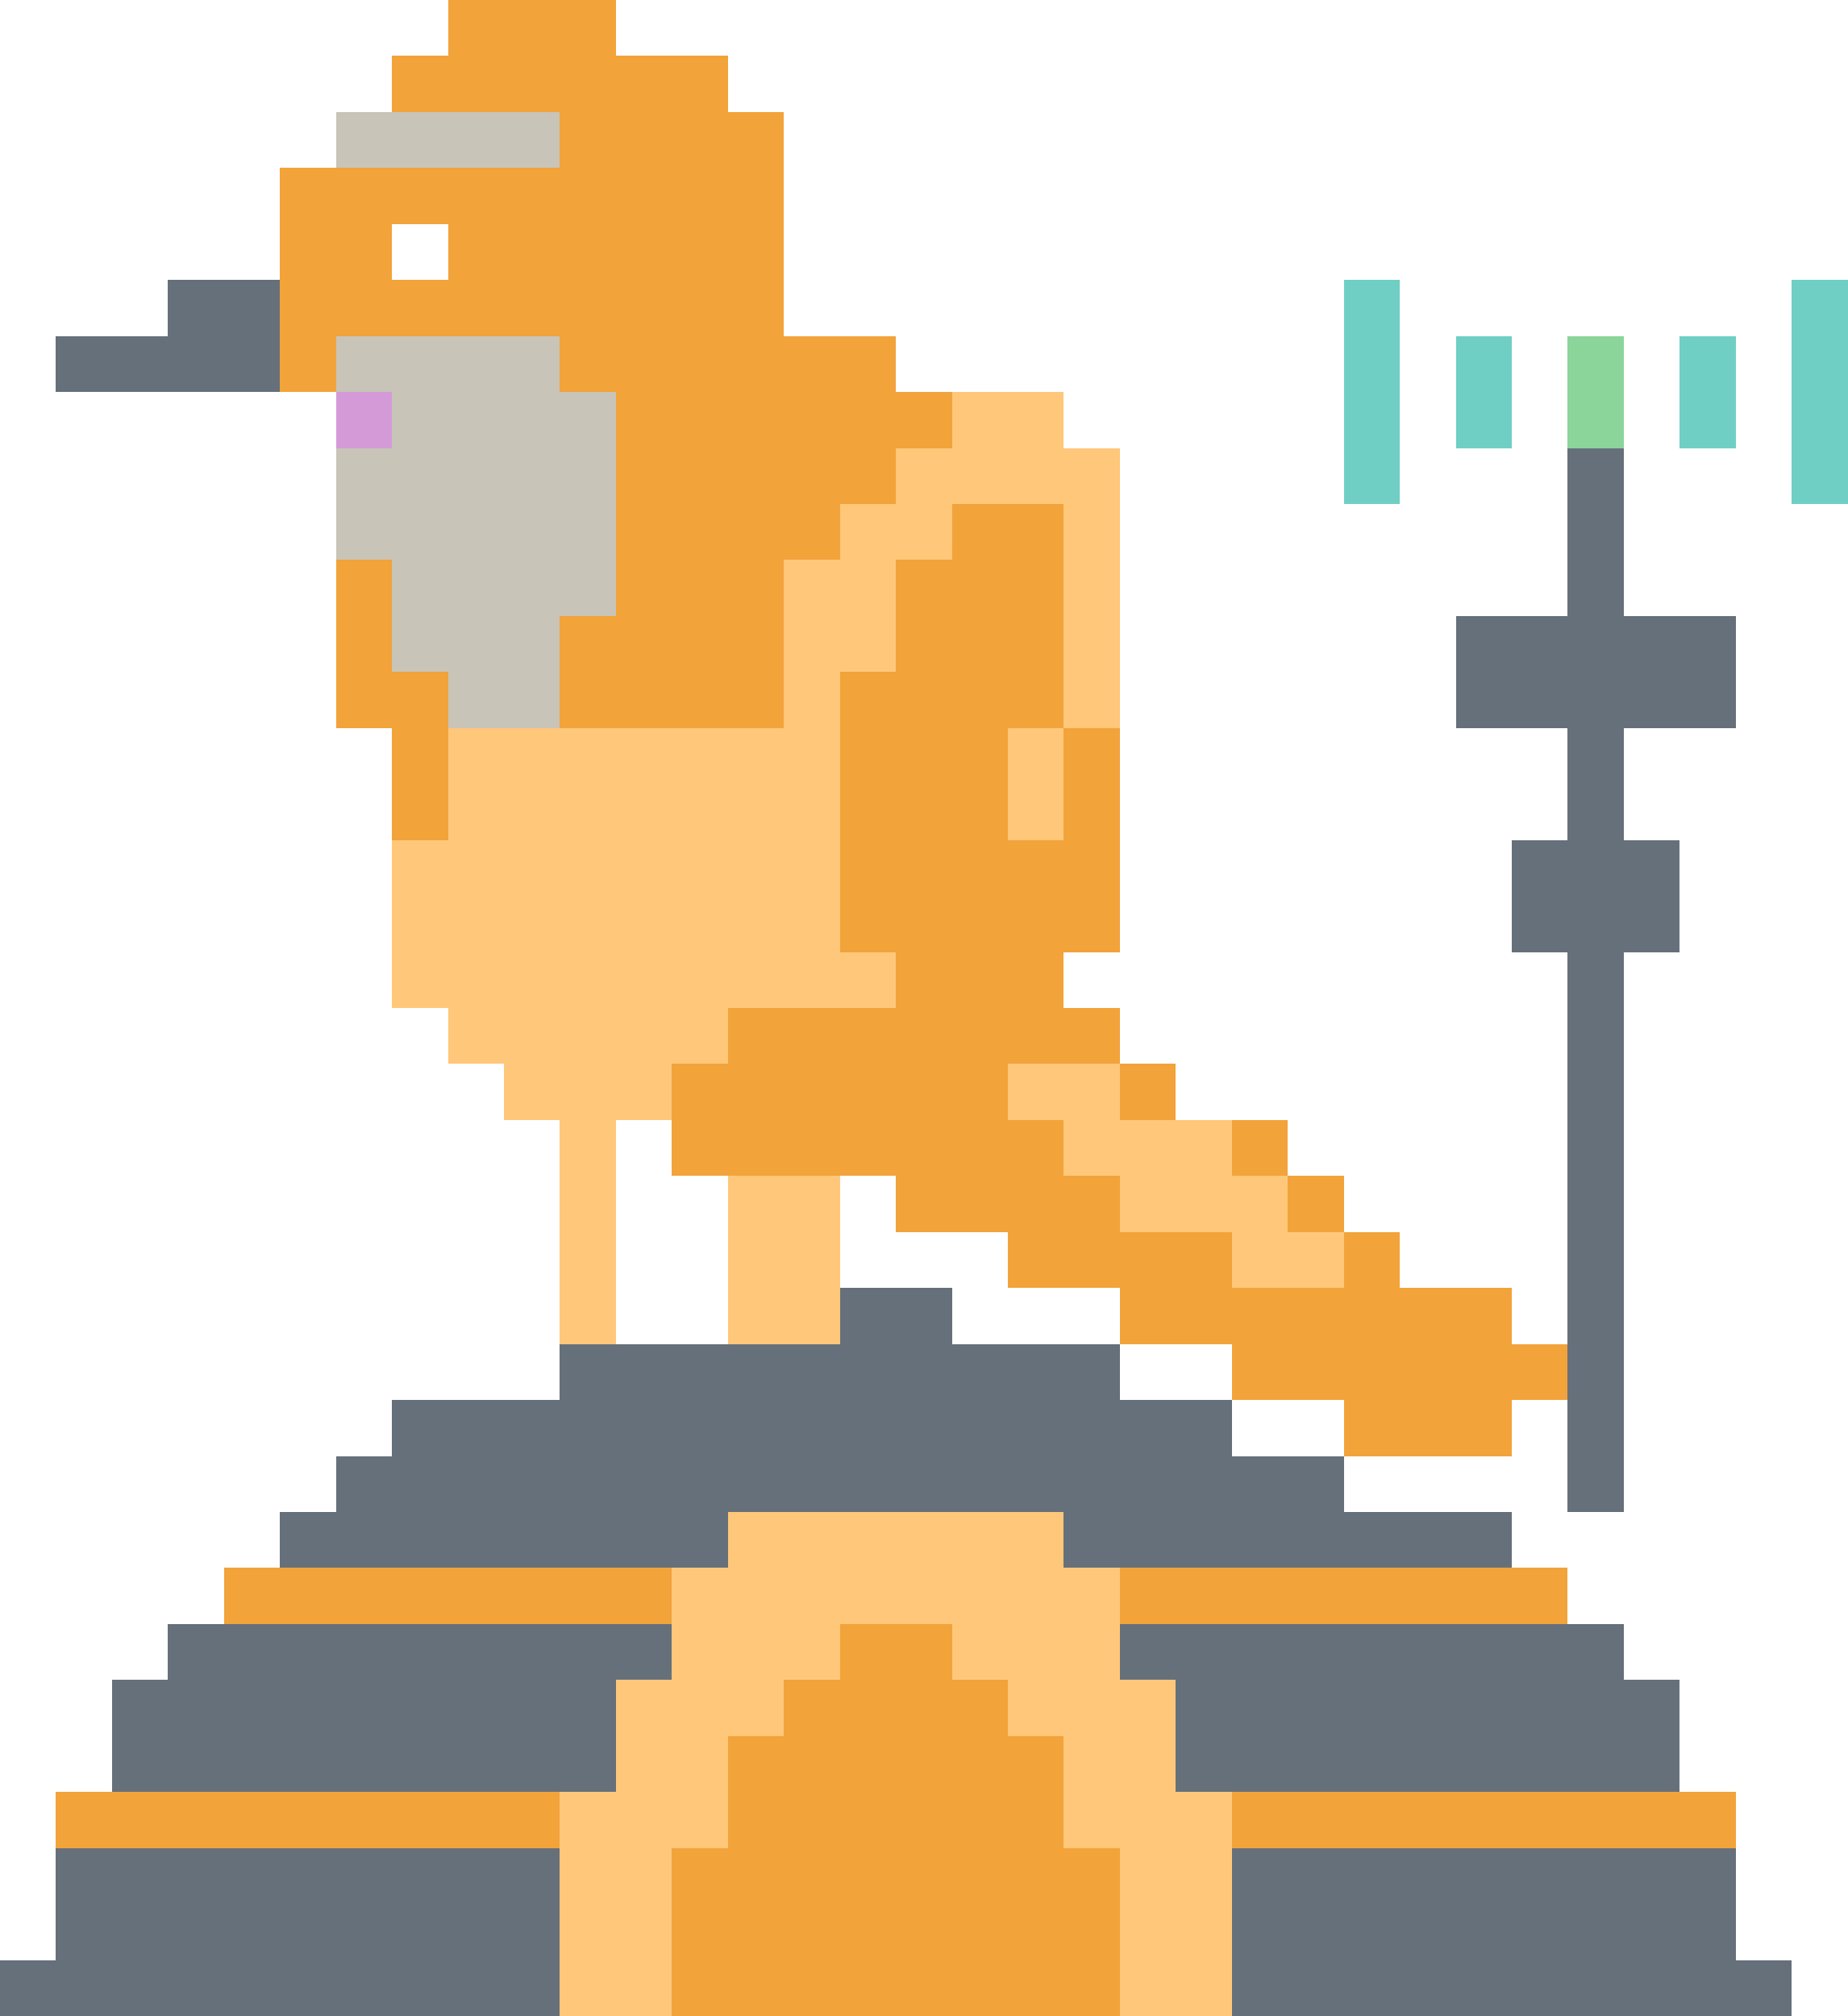
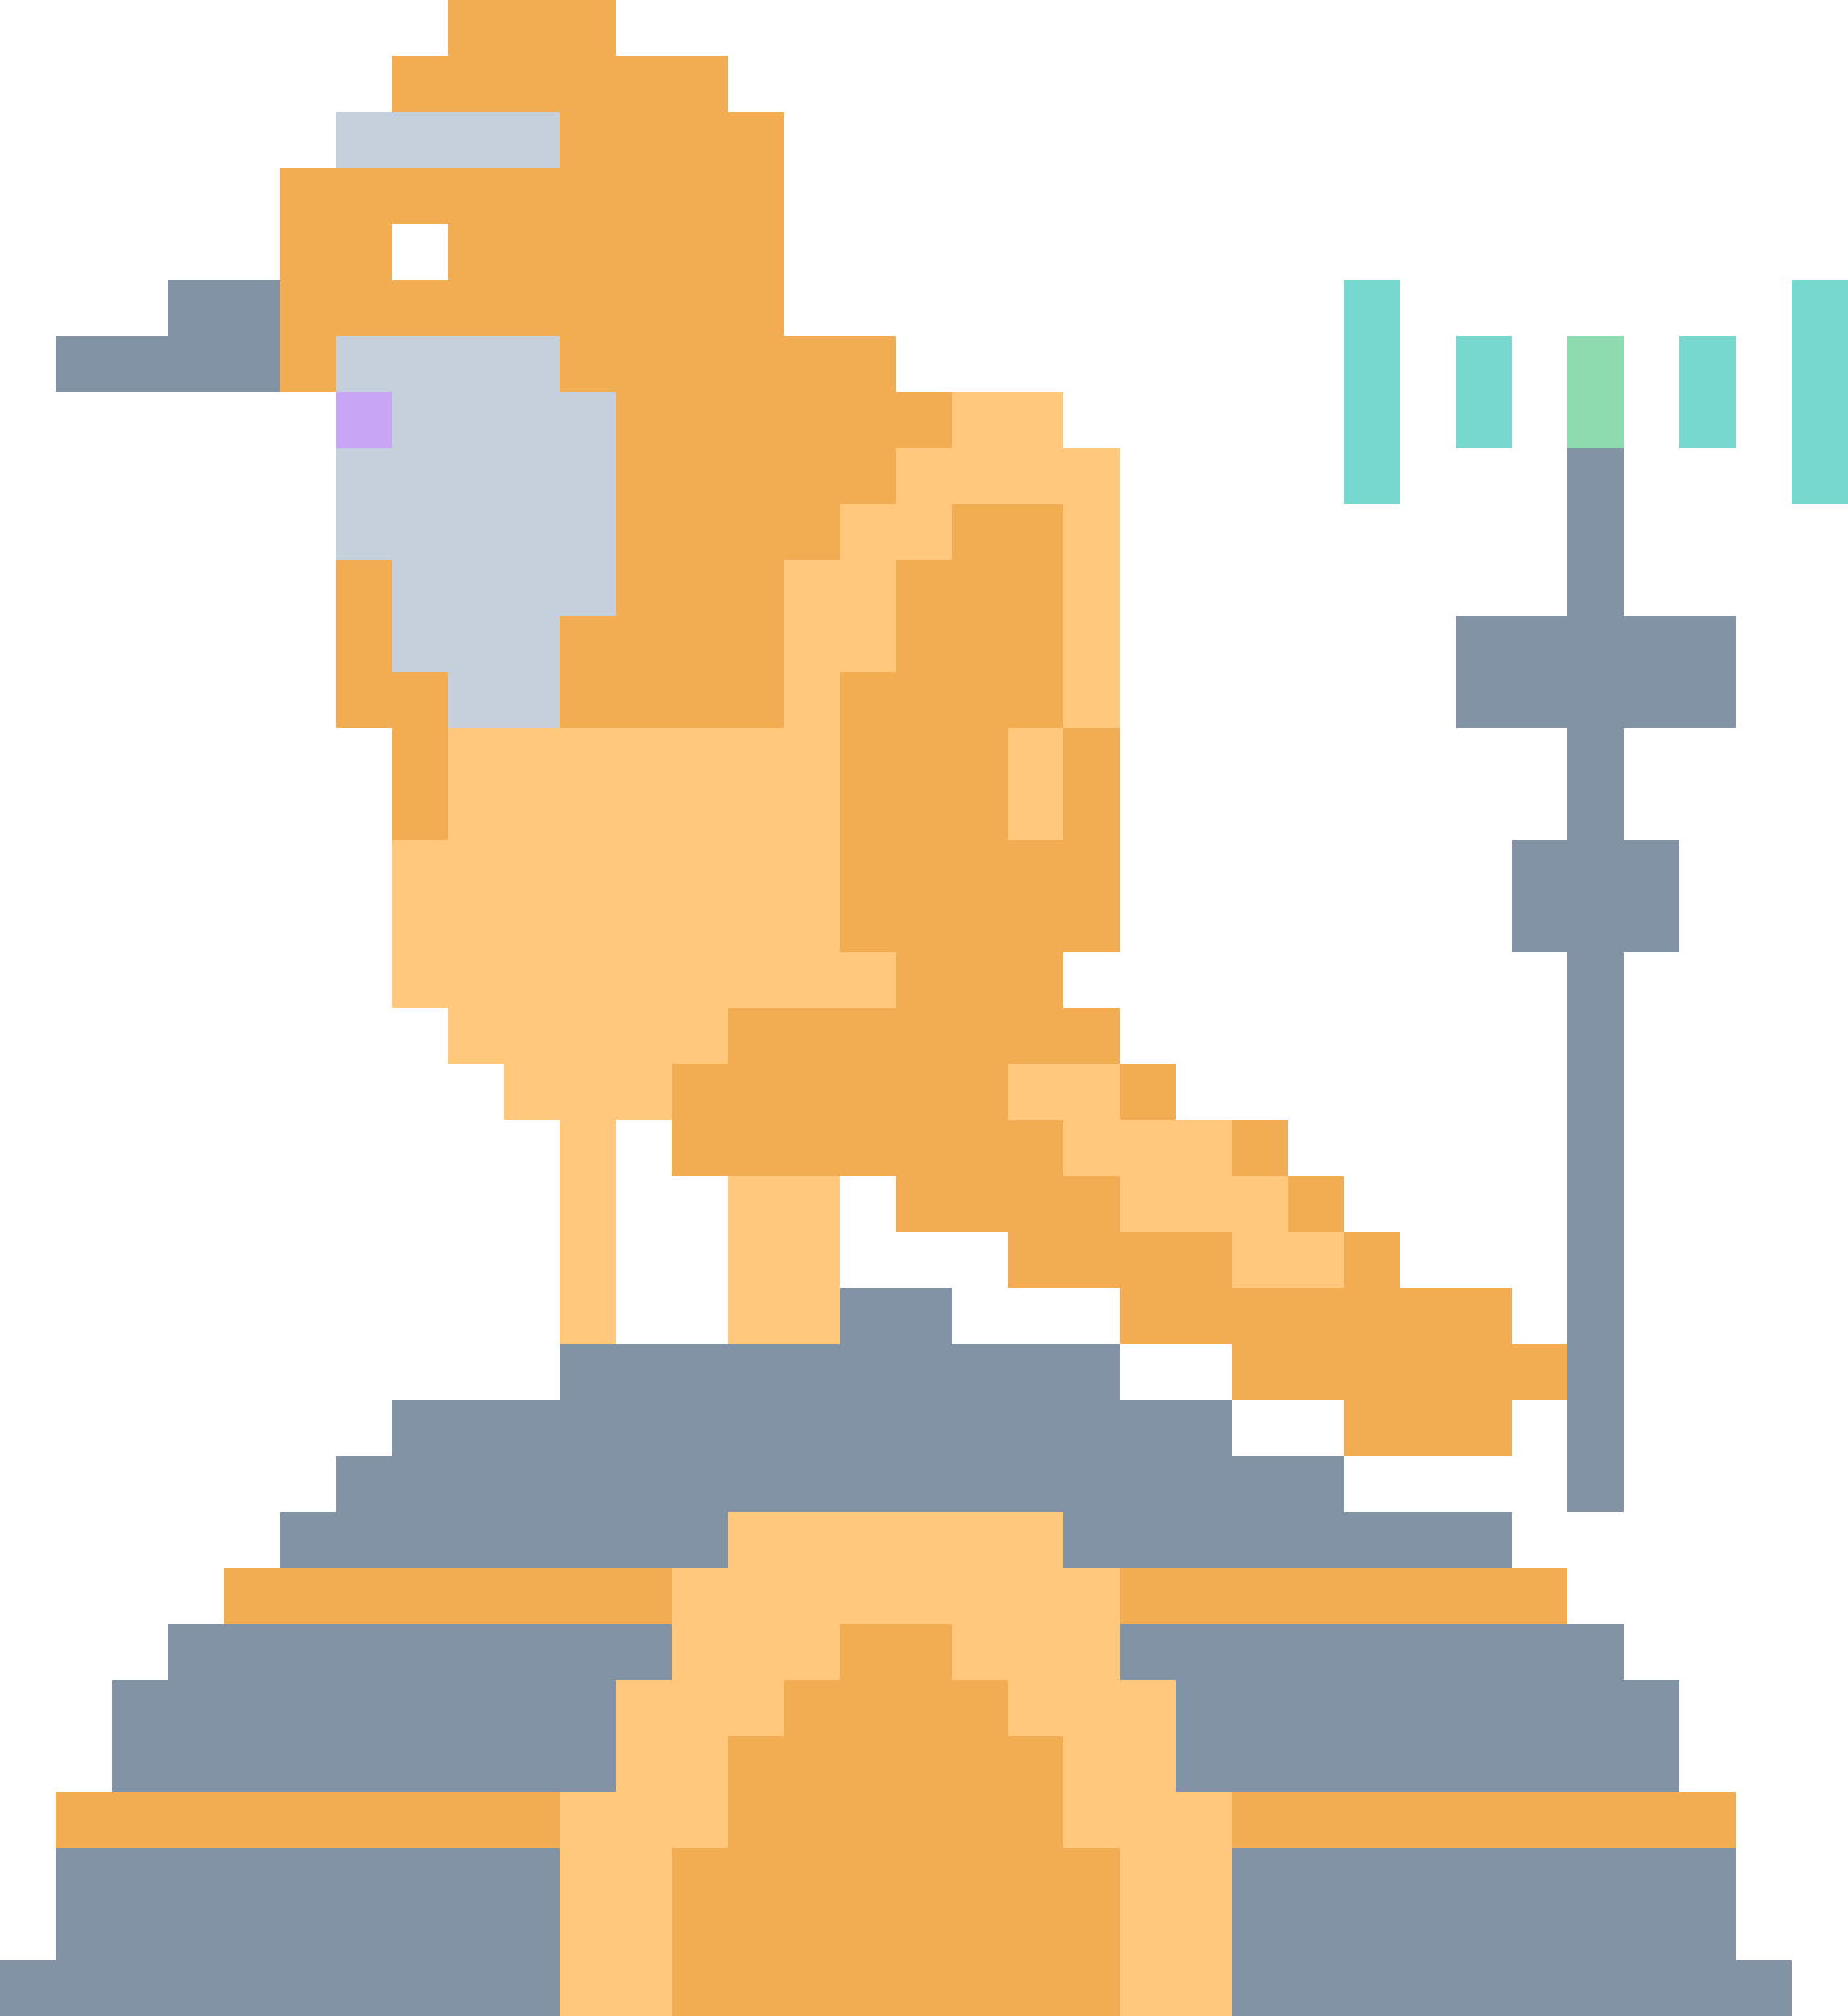
<svg xmlns="http://www.w3.org/2000/svg" viewBox="0 0 33 36" width="33" height="36" shape-rendering="crispEdges">
-   <rect x="8" y="0" width="3" height="1" fill="#F2A33A" />
-   <rect x="7" y="1" width="6" height="1" fill="#F2A33A" />
-   <rect x="6" y="2" width="4" height="1" fill="#C9C4B8" />
-   <rect x="10" y="2" width="4" height="1" fill="#F2A33A" />
-   <rect x="5" y="3" width="9" height="1" fill="#F2A33A" />
-   <rect x="5" y="4" width="2" height="1" fill="#F2A33A" />
-   <rect x="8" y="4" width="6" height="1" fill="#F2A33A" />
-   <rect x="3" y="5" width="2" height="1" fill="#66707B" />
-   <rect x="5" y="5" width="9" height="1" fill="#F2A33A" />
-   <rect x="24" y="5" width="1" height="1" fill="#6FCFC4" />
-   <rect x="32" y="5" width="1" height="1" fill="#6FCFC4" />
-   <rect x="1" y="6" width="4" height="1" fill="#66707B" />
-   <rect x="5" y="6" width="1" height="1" fill="#F2A33A" />
-   <rect x="6" y="6" width="4" height="1" fill="#C9C4B8" />
-   <rect x="10" y="6" width="6" height="1" fill="#F2A33A" />
-   <rect x="24" y="6" width="1" height="1" fill="#6FCFC4" />
-   <rect x="26" y="6" width="1" height="1" fill="#6FCFC4" />
-   <rect x="28" y="6" width="1" height="1" fill="#8BD49A" />
-   <rect x="30" y="6" width="1" height="1" fill="#6FCFC4" />
-   <rect x="32" y="6" width="1" height="1" fill="#6FCFC4" />
-   <rect x="6" y="7" width="1" height="1" fill="#D49AD8" />
-   <rect x="7" y="7" width="4" height="1" fill="#C9C4B8" />
-   <rect x="11" y="7" width="6" height="1" fill="#F2A33A" />
-   <rect x="17" y="7" width="2" height="1" fill="#FFC77A" />
-   <rect x="24" y="7" width="1" height="1" fill="#6FCFC4" />
-   <rect x="26" y="7" width="1" height="1" fill="#6FCFC4" />
-   <rect x="28" y="7" width="1" height="1" fill="#8BD49A" />
-   <rect x="30" y="7" width="1" height="1" fill="#6FCFC4" />
-   <rect x="32" y="7" width="1" height="1" fill="#6FCFC4" />
-   <rect x="6" y="8" width="5" height="1" fill="#C9C4B8" />
-   <rect x="11" y="8" width="5" height="1" fill="#F2A33A" />
-   <rect x="16" y="8" width="4" height="1" fill="#FFC77A" />
-   <rect x="24" y="8" width="1" height="1" fill="#6FCFC4" />
-   <rect x="28" y="8" width="1" height="1" fill="#66707B" />
-   <rect x="32" y="8" width="1" height="1" fill="#6FCFC4" />
-   <rect x="6" y="9" width="5" height="1" fill="#C9C4B8" />
-   <rect x="11" y="9" width="4" height="1" fill="#F2A33A" />
-   <rect x="15" y="9" width="2" height="1" fill="#FFC77A" />
-   <rect x="17" y="9" width="2" height="1" fill="#F2A33A" />
-   <rect x="19" y="9" width="1" height="1" fill="#FFC77A" />
-   <rect x="28" y="9" width="1" height="1" fill="#66707B" />
-   <rect x="6" y="10" width="1" height="1" fill="#F2A33A" />
-   <rect x="7" y="10" width="4" height="1" fill="#C9C4B8" />
-   <rect x="11" y="10" width="3" height="1" fill="#F2A33A" />
-   <rect x="14" y="10" width="2" height="1" fill="#FFC77A" />
-   <rect x="16" y="10" width="3" height="1" fill="#F2A33A" />
-   <rect x="19" y="10" width="1" height="1" fill="#FFC77A" />
-   <rect x="28" y="10" width="1" height="1" fill="#66707B" />
-   <rect x="6" y="11" width="1" height="1" fill="#F2A33A" />
-   <rect x="7" y="11" width="3" height="1" fill="#C9C4B8" />
-   <rect x="10" y="11" width="4" height="1" fill="#F2A33A" />
-   <rect x="14" y="11" width="2" height="1" fill="#FFC77A" />
-   <rect x="16" y="11" width="3" height="1" fill="#F2A33A" />
-   <rect x="19" y="11" width="1" height="1" fill="#FFC77A" />
-   <rect x="26" y="11" width="5" height="1" fill="#66707B" />
-   <rect x="6" y="12" width="2" height="1" fill="#F2A33A" />
-   <rect x="8" y="12" width="2" height="1" fill="#C9C4B8" />
-   <rect x="10" y="12" width="4" height="1" fill="#F2A33A" />
-   <rect x="14" y="12" width="1" height="1" fill="#FFC77A" />
-   <rect x="15" y="12" width="4" height="1" fill="#F2A33A" />
-   <rect x="19" y="12" width="1" height="1" fill="#FFC77A" />
-   <rect x="26" y="12" width="5" height="1" fill="#66707B" />
-   <rect x="7" y="13" width="1" height="1" fill="#F2A33A" />
-   <rect x="8" y="13" width="7" height="1" fill="#FFC77A" />
-   <rect x="15" y="13" width="3" height="1" fill="#F2A33A" />
-   <rect x="18" y="13" width="1" height="1" fill="#FFC77A" />
-   <rect x="19" y="13" width="1" height="1" fill="#F2A33A" />
-   <rect x="28" y="13" width="1" height="1" fill="#66707B" />
-   <rect x="7" y="14" width="1" height="1" fill="#F2A33A" />
-   <rect x="8" y="14" width="7" height="1" fill="#FFC77A" />
-   <rect x="15" y="14" width="3" height="1" fill="#F2A33A" />
-   <rect x="18" y="14" width="1" height="1" fill="#FFC77A" />
-   <rect x="19" y="14" width="1" height="1" fill="#F2A33A" />
-   <rect x="28" y="14" width="1" height="1" fill="#66707B" />
-   <rect x="7" y="15" width="8" height="1" fill="#FFC77A" />
-   <rect x="15" y="15" width="5" height="1" fill="#F2A33A" />
-   <rect x="27" y="15" width="3" height="1" fill="#66707B" />
-   <rect x="7" y="16" width="8" height="1" fill="#FFC77A" />
-   <rect x="15" y="16" width="5" height="1" fill="#F2A33A" />
-   <rect x="27" y="16" width="3" height="1" fill="#66707B" />
-   <rect x="7" y="17" width="9" height="1" fill="#FFC77A" />
-   <rect x="16" y="17" width="3" height="1" fill="#F2A33A" />
-   <rect x="28" y="17" width="1" height="1" fill="#66707B" />
-   <rect x="8" y="18" width="5" height="1" fill="#FFC77A" />
-   <rect x="13" y="18" width="7" height="1" fill="#F2A33A" />
-   <rect x="28" y="18" width="1" height="1" fill="#66707B" />
-   <rect x="9" y="19" width="3" height="1" fill="#FFC77A" />
-   <rect x="12" y="19" width="6" height="1" fill="#F2A33A" />
-   <rect x="18" y="19" width="2" height="1" fill="#FFC77A" />
-   <rect x="20" y="19" width="1" height="1" fill="#F2A33A" />
-   <rect x="28" y="19" width="1" height="1" fill="#66707B" />
-   <rect x="10" y="20" width="1" height="1" fill="#FFC77A" />
-   <rect x="12" y="20" width="7" height="1" fill="#F2A33A" />
-   <rect x="19" y="20" width="3" height="1" fill="#FFC77A" />
-   <rect x="22" y="20" width="1" height="1" fill="#F2A33A" />
-   <rect x="28" y="20" width="1" height="1" fill="#66707B" />
-   <rect x="10" y="21" width="1" height="1" fill="#FFC77A" />
-   <rect x="13" y="21" width="2" height="1" fill="#FFC77A" />
-   <rect x="16" y="21" width="4" height="1" fill="#F2A33A" />
-   <rect x="20" y="21" width="3" height="1" fill="#FFC77A" />
-   <rect x="23" y="21" width="1" height="1" fill="#F2A33A" />
-   <rect x="28" y="21" width="1" height="1" fill="#66707B" />
-   <rect x="10" y="22" width="1" height="1" fill="#FFC77A" />
-   <rect x="13" y="22" width="2" height="1" fill="#FFC77A" />
-   <rect x="18" y="22" width="4" height="1" fill="#F2A33A" />
-   <rect x="22" y="22" width="2" height="1" fill="#FFC77A" />
-   <rect x="24" y="22" width="1" height="1" fill="#F2A33A" />
-   <rect x="28" y="22" width="1" height="1" fill="#66707B" />
-   <rect x="10" y="23" width="1" height="1" fill="#FFC77A" />
-   <rect x="13" y="23" width="2" height="1" fill="#FFC77A" />
-   <rect x="15" y="23" width="2" height="1" fill="#66707B" />
-   <rect x="20" y="23" width="7" height="1" fill="#F2A33A" />
-   <rect x="28" y="23" width="1" height="1" fill="#66707B" />
-   <rect x="10" y="24" width="10" height="1" fill="#66707B" />
-   <rect x="22" y="24" width="6" height="1" fill="#F2A33A" />
-   <rect x="28" y="24" width="1" height="1" fill="#66707B" />
-   <rect x="7" y="25" width="15" height="1" fill="#66707B" />
-   <rect x="24" y="25" width="3" height="1" fill="#F2A33A" />
-   <rect x="28" y="25" width="1" height="1" fill="#66707B" />
-   <rect x="6" y="26" width="18" height="1" fill="#66707B" />
-   <rect x="28" y="26" width="1" height="1" fill="#66707B" />
-   <rect x="5" y="27" width="8" height="1" fill="#66707B" />
-   <rect x="13" y="27" width="6" height="1" fill="#FFC77A" />
-   <rect x="19" y="27" width="8" height="1" fill="#66707B" />
-   <rect x="4" y="28" width="8" height="1" fill="#F2A33A" />
-   <rect x="12" y="28" width="8" height="1" fill="#FFC77A" />
-   <rect x="20" y="28" width="8" height="1" fill="#F2A33A" />
-   <rect x="3" y="29" width="9" height="1" fill="#66707B" />
-   <rect x="12" y="29" width="3" height="1" fill="#FFC77A" />
-   <rect x="15" y="29" width="2" height="1" fill="#F2A33A" />
-   <rect x="17" y="29" width="3" height="1" fill="#FFC77A" />
-   <rect x="20" y="29" width="9" height="1" fill="#66707B" />
-   <rect x="2" y="30" width="9" height="1" fill="#66707B" />
-   <rect x="11" y="30" width="3" height="1" fill="#FFC77A" />
-   <rect x="14" y="30" width="4" height="1" fill="#F2A33A" />
-   <rect x="18" y="30" width="3" height="1" fill="#FFC77A" />
-   <rect x="21" y="30" width="9" height="1" fill="#66707B" />
-   <rect x="2" y="31" width="9" height="1" fill="#66707B" />
-   <rect x="11" y="31" width="2" height="1" fill="#FFC77A" />
-   <rect x="13" y="31" width="6" height="1" fill="#F2A33A" />
-   <rect x="19" y="31" width="2" height="1" fill="#FFC77A" />
-   <rect x="21" y="31" width="9" height="1" fill="#66707B" />
-   <rect x="1" y="32" width="9" height="1" fill="#F2A33A" />
-   <rect x="10" y="32" width="3" height="1" fill="#FFC77A" />
-   <rect x="13" y="32" width="6" height="1" fill="#F2A33A" />
-   <rect x="19" y="32" width="3" height="1" fill="#FFC77A" />
-   <rect x="22" y="32" width="9" height="1" fill="#F2A33A" />
-   <rect x="1" y="33" width="9" height="1" fill="#66707B" />
-   <rect x="10" y="33" width="2" height="1" fill="#FFC77A" />
-   <rect x="12" y="33" width="8" height="1" fill="#F2A33A" />
-   <rect x="20" y="33" width="2" height="1" fill="#FFC77A" />
-   <rect x="22" y="33" width="9" height="1" fill="#66707B" />
-   <rect x="1" y="34" width="9" height="1" fill="#66707B" />
-   <rect x="10" y="34" width="2" height="1" fill="#FFC77A" />
-   <rect x="12" y="34" width="8" height="1" fill="#F2A33A" />
-   <rect x="20" y="34" width="2" height="1" fill="#FFC77A" />
-   <rect x="22" y="34" width="9" height="1" fill="#66707B" />
-   <rect x="0" y="35" width="10" height="1" fill="#66707B" />
-   <rect x="10" y="35" width="2" height="1" fill="#FFC77A" />
-   <rect x="12" y="35" width="8" height="1" fill="#F2A33A" />
-   <rect x="20" y="35" width="2" height="1" fill="#FFC77A" />
-   <rect x="22" y="35" width="10" height="1" fill="#66707B" />
+   <rect x="8" y="0" width="3" height="1" fill="#F2AC52" />
+   <rect x="7" y="1" width="6" height="1" fill="#F2AC52" />
+   <rect x="6" y="2" width="4" height="1" fill="#C5D0DC" />
+   <rect x="10" y="2" width="4" height="1" fill="#F2AC52" />
+   <rect x="5" y="3" width="9" height="1" fill="#F2AC52" />
+   <rect x="5" y="4" width="2" height="1" fill="#F2AC52" />
+   <rect x="8" y="4" width="6" height="1" fill="#F2AC52" />
+   <rect x="3" y="5" width="2" height="1" fill="#8393A6" />
+   <rect x="5" y="5" width="9" height="1" fill="#F2AC52" />
+   <rect x="24" y="5" width="1" height="1" fill="#76D8CE" />
+   <rect x="32" y="5" width="1" height="1" fill="#76D8CE" />
+   <rect x="1" y="6" width="4" height="1" fill="#8393A6" />
+   <rect x="5" y="6" width="1" height="1" fill="#F2AC52" />
+   <rect x="6" y="6" width="4" height="1" fill="#C5D0DC" />
+   <rect x="10" y="6" width="6" height="1" fill="#F2AC52" />
+   <rect x="24" y="6" width="1" height="1" fill="#76D8CE" />
+   <rect x="26" y="6" width="1" height="1" fill="#76D8CE" />
+   <rect x="28" y="6" width="1" height="1" fill="#8DDBAF" />
+   <rect x="30" y="6" width="1" height="1" fill="#76D8CE" />
+   <rect x="32" y="6" width="1" height="1" fill="#76D8CE" />
+   <rect x="6" y="7" width="1" height="1" fill="#C9A5F5" />
+   <rect x="7" y="7" width="4" height="1" fill="#C5D0DC" />
+   <rect x="11" y="7" width="6" height="1" fill="#F2AC52" />
+   <rect x="17" y="7" width="2" height="1" fill="#FFC87D" />
+   <rect x="24" y="7" width="1" height="1" fill="#76D8CE" />
+   <rect x="26" y="7" width="1" height="1" fill="#76D8CE" />
+   <rect x="28" y="7" width="1" height="1" fill="#8DDBAF" />
+   <rect x="30" y="7" width="1" height="1" fill="#76D8CE" />
+   <rect x="32" y="7" width="1" height="1" fill="#76D8CE" />
+   <rect x="6" y="8" width="5" height="1" fill="#C5D0DC" />
+   <rect x="11" y="8" width="5" height="1" fill="#F2AC52" />
+   <rect x="16" y="8" width="4" height="1" fill="#FFC87D" />
+   <rect x="24" y="8" width="1" height="1" fill="#76D8CE" />
+   <rect x="28" y="8" width="1" height="1" fill="#8393A6" />
+   <rect x="32" y="8" width="1" height="1" fill="#76D8CE" />
+   <rect x="6" y="9" width="5" height="1" fill="#C5D0DC" />
+   <rect x="11" y="9" width="4" height="1" fill="#F2AC52" />
+   <rect x="15" y="9" width="2" height="1" fill="#FFC87D" />
+   <rect x="17" y="9" width="2" height="1" fill="#F2AC52" />
+   <rect x="19" y="9" width="1" height="1" fill="#FFC87D" />
+   <rect x="28" y="9" width="1" height="1" fill="#8393A6" />
+   <rect x="6" y="10" width="1" height="1" fill="#F2AC52" />
+   <rect x="7" y="10" width="4" height="1" fill="#C5D0DC" />
+   <rect x="11" y="10" width="3" height="1" fill="#F2AC52" />
+   <rect x="14" y="10" width="2" height="1" fill="#FFC87D" />
+   <rect x="16" y="10" width="3" height="1" fill="#F2AC52" />
+   <rect x="19" y="10" width="1" height="1" fill="#FFC87D" />
+   <rect x="28" y="10" width="1" height="1" fill="#8393A6" />
+   <rect x="6" y="11" width="1" height="1" fill="#F2AC52" />
+   <rect x="7" y="11" width="3" height="1" fill="#C5D0DC" />
+   <rect x="10" y="11" width="4" height="1" fill="#F2AC52" />
+   <rect x="14" y="11" width="2" height="1" fill="#FFC87D" />
+   <rect x="16" y="11" width="3" height="1" fill="#F2AC52" />
+   <rect x="19" y="11" width="1" height="1" fill="#FFC87D" />
+   <rect x="26" y="11" width="5" height="1" fill="#8393A6" />
+   <rect x="6" y="12" width="2" height="1" fill="#F2AC52" />
+   <rect x="8" y="12" width="2" height="1" fill="#C5D0DC" />
+   <rect x="10" y="12" width="4" height="1" fill="#F2AC52" />
+   <rect x="14" y="12" width="1" height="1" fill="#FFC87D" />
+   <rect x="15" y="12" width="4" height="1" fill="#F2AC52" />
+   <rect x="19" y="12" width="1" height="1" fill="#FFC87D" />
+   <rect x="26" y="12" width="5" height="1" fill="#8393A6" />
+   <rect x="7" y="13" width="1" height="1" fill="#F2AC52" />
+   <rect x="8" y="13" width="7" height="1" fill="#FFC87D" />
+   <rect x="15" y="13" width="3" height="1" fill="#F2AC52" />
+   <rect x="18" y="13" width="1" height="1" fill="#FFC87D" />
+   <rect x="19" y="13" width="1" height="1" fill="#F2AC52" />
+   <rect x="28" y="13" width="1" height="1" fill="#8393A6" />
+   <rect x="7" y="14" width="1" height="1" fill="#F2AC52" />
+   <rect x="8" y="14" width="7" height="1" fill="#FFC87D" />
+   <rect x="15" y="14" width="3" height="1" fill="#F2AC52" />
+   <rect x="18" y="14" width="1" height="1" fill="#FFC87D" />
+   <rect x="19" y="14" width="1" height="1" fill="#F2AC52" />
+   <rect x="28" y="14" width="1" height="1" fill="#8393A6" />
+   <rect x="7" y="15" width="8" height="1" fill="#FFC87D" />
+   <rect x="15" y="15" width="5" height="1" fill="#F2AC52" />
+   <rect x="27" y="15" width="3" height="1" fill="#8393A6" />
+   <rect x="7" y="16" width="8" height="1" fill="#FFC87D" />
+   <rect x="15" y="16" width="5" height="1" fill="#F2AC52" />
+   <rect x="27" y="16" width="3" height="1" fill="#8393A6" />
+   <rect x="7" y="17" width="9" height="1" fill="#FFC87D" />
+   <rect x="16" y="17" width="3" height="1" fill="#F2AC52" />
+   <rect x="28" y="17" width="1" height="1" fill="#8393A6" />
+   <rect x="8" y="18" width="5" height="1" fill="#FFC87D" />
+   <rect x="13" y="18" width="7" height="1" fill="#F2AC52" />
+   <rect x="28" y="18" width="1" height="1" fill="#8393A6" />
+   <rect x="9" y="19" width="3" height="1" fill="#FFC87D" />
+   <rect x="12" y="19" width="6" height="1" fill="#F2AC52" />
+   <rect x="18" y="19" width="2" height="1" fill="#FFC87D" />
+   <rect x="20" y="19" width="1" height="1" fill="#F2AC52" />
+   <rect x="28" y="19" width="1" height="1" fill="#8393A6" />
+   <rect x="10" y="20" width="1" height="1" fill="#FFC87D" />
+   <rect x="12" y="20" width="7" height="1" fill="#F2AC52" />
+   <rect x="19" y="20" width="3" height="1" fill="#FFC87D" />
+   <rect x="22" y="20" width="1" height="1" fill="#F2AC52" />
+   <rect x="28" y="20" width="1" height="1" fill="#8393A6" />
+   <rect x="10" y="21" width="1" height="1" fill="#FFC87D" />
+   <rect x="13" y="21" width="2" height="1" fill="#FFC87D" />
+   <rect x="16" y="21" width="4" height="1" fill="#F2AC52" />
+   <rect x="20" y="21" width="3" height="1" fill="#FFC87D" />
+   <rect x="23" y="21" width="1" height="1" fill="#F2AC52" />
+   <rect x="28" y="21" width="1" height="1" fill="#8393A6" />
+   <rect x="10" y="22" width="1" height="1" fill="#FFC87D" />
+   <rect x="13" y="22" width="2" height="1" fill="#FFC87D" />
+   <rect x="18" y="22" width="4" height="1" fill="#F2AC52" />
+   <rect x="22" y="22" width="2" height="1" fill="#FFC87D" />
+   <rect x="24" y="22" width="1" height="1" fill="#F2AC52" />
+   <rect x="28" y="22" width="1" height="1" fill="#8393A6" />
+   <rect x="10" y="23" width="1" height="1" fill="#FFC87D" />
+   <rect x="13" y="23" width="2" height="1" fill="#FFC87D" />
+   <rect x="15" y="23" width="2" height="1" fill="#8393A6" />
+   <rect x="20" y="23" width="7" height="1" fill="#F2AC52" />
+   <rect x="28" y="23" width="1" height="1" fill="#8393A6" />
+   <rect x="10" y="24" width="10" height="1" fill="#8393A6" />
+   <rect x="22" y="24" width="6" height="1" fill="#F2AC52" />
+   <rect x="28" y="24" width="1" height="1" fill="#8393A6" />
+   <rect x="7" y="25" width="15" height="1" fill="#8393A6" />
+   <rect x="24" y="25" width="3" height="1" fill="#F2AC52" />
+   <rect x="28" y="25" width="1" height="1" fill="#8393A6" />
+   <rect x="6" y="26" width="18" height="1" fill="#8393A6" />
+   <rect x="28" y="26" width="1" height="1" fill="#8393A6" />
+   <rect x="5" y="27" width="8" height="1" fill="#8393A6" />
+   <rect x="13" y="27" width="6" height="1" fill="#FFC87D" />
+   <rect x="19" y="27" width="8" height="1" fill="#8393A6" />
+   <rect x="4" y="28" width="8" height="1" fill="#F2AC52" />
+   <rect x="12" y="28" width="8" height="1" fill="#FFC87D" />
+   <rect x="20" y="28" width="8" height="1" fill="#F2AC52" />
+   <rect x="3" y="29" width="9" height="1" fill="#8393A6" />
+   <rect x="12" y="29" width="3" height="1" fill="#FFC87D" />
+   <rect x="15" y="29" width="2" height="1" fill="#F2AC52" />
+   <rect x="17" y="29" width="3" height="1" fill="#FFC87D" />
+   <rect x="20" y="29" width="9" height="1" fill="#8393A6" />
+   <rect x="2" y="30" width="9" height="1" fill="#8393A6" />
+   <rect x="11" y="30" width="3" height="1" fill="#FFC87D" />
+   <rect x="14" y="30" width="4" height="1" fill="#F2AC52" />
+   <rect x="18" y="30" width="3" height="1" fill="#FFC87D" />
+   <rect x="21" y="30" width="9" height="1" fill="#8393A6" />
+   <rect x="2" y="31" width="9" height="1" fill="#8393A6" />
+   <rect x="11" y="31" width="2" height="1" fill="#FFC87D" />
+   <rect x="13" y="31" width="6" height="1" fill="#F2AC52" />
+   <rect x="19" y="31" width="2" height="1" fill="#FFC87D" />
+   <rect x="21" y="31" width="9" height="1" fill="#8393A6" />
+   <rect x="1" y="32" width="9" height="1" fill="#F2AC52" />
+   <rect x="10" y="32" width="3" height="1" fill="#FFC87D" />
+   <rect x="13" y="32" width="6" height="1" fill="#F2AC52" />
+   <rect x="19" y="32" width="3" height="1" fill="#FFC87D" />
+   <rect x="22" y="32" width="9" height="1" fill="#F2AC52" />
+   <rect x="1" y="33" width="9" height="1" fill="#8393A6" />
+   <rect x="10" y="33" width="2" height="1" fill="#FFC87D" />
+   <rect x="12" y="33" width="8" height="1" fill="#F2AC52" />
+   <rect x="20" y="33" width="2" height="1" fill="#FFC87D" />
+   <rect x="22" y="33" width="9" height="1" fill="#8393A6" />
+   <rect x="1" y="34" width="9" height="1" fill="#8393A6" />
+   <rect x="10" y="34" width="2" height="1" fill="#FFC87D" />
+   <rect x="12" y="34" width="8" height="1" fill="#F2AC52" />
+   <rect x="20" y="34" width="2" height="1" fill="#FFC87D" />
+   <rect x="22" y="34" width="9" height="1" fill="#8393A6" />
+   <rect x="0" y="35" width="10" height="1" fill="#8393A6" />
+   <rect x="10" y="35" width="2" height="1" fill="#FFC87D" />
+   <rect x="12" y="35" width="8" height="1" fill="#F2AC52" />
+   <rect x="20" y="35" width="2" height="1" fill="#FFC87D" />
+   <rect x="22" y="35" width="10" height="1" fill="#8393A6" />
</svg>
